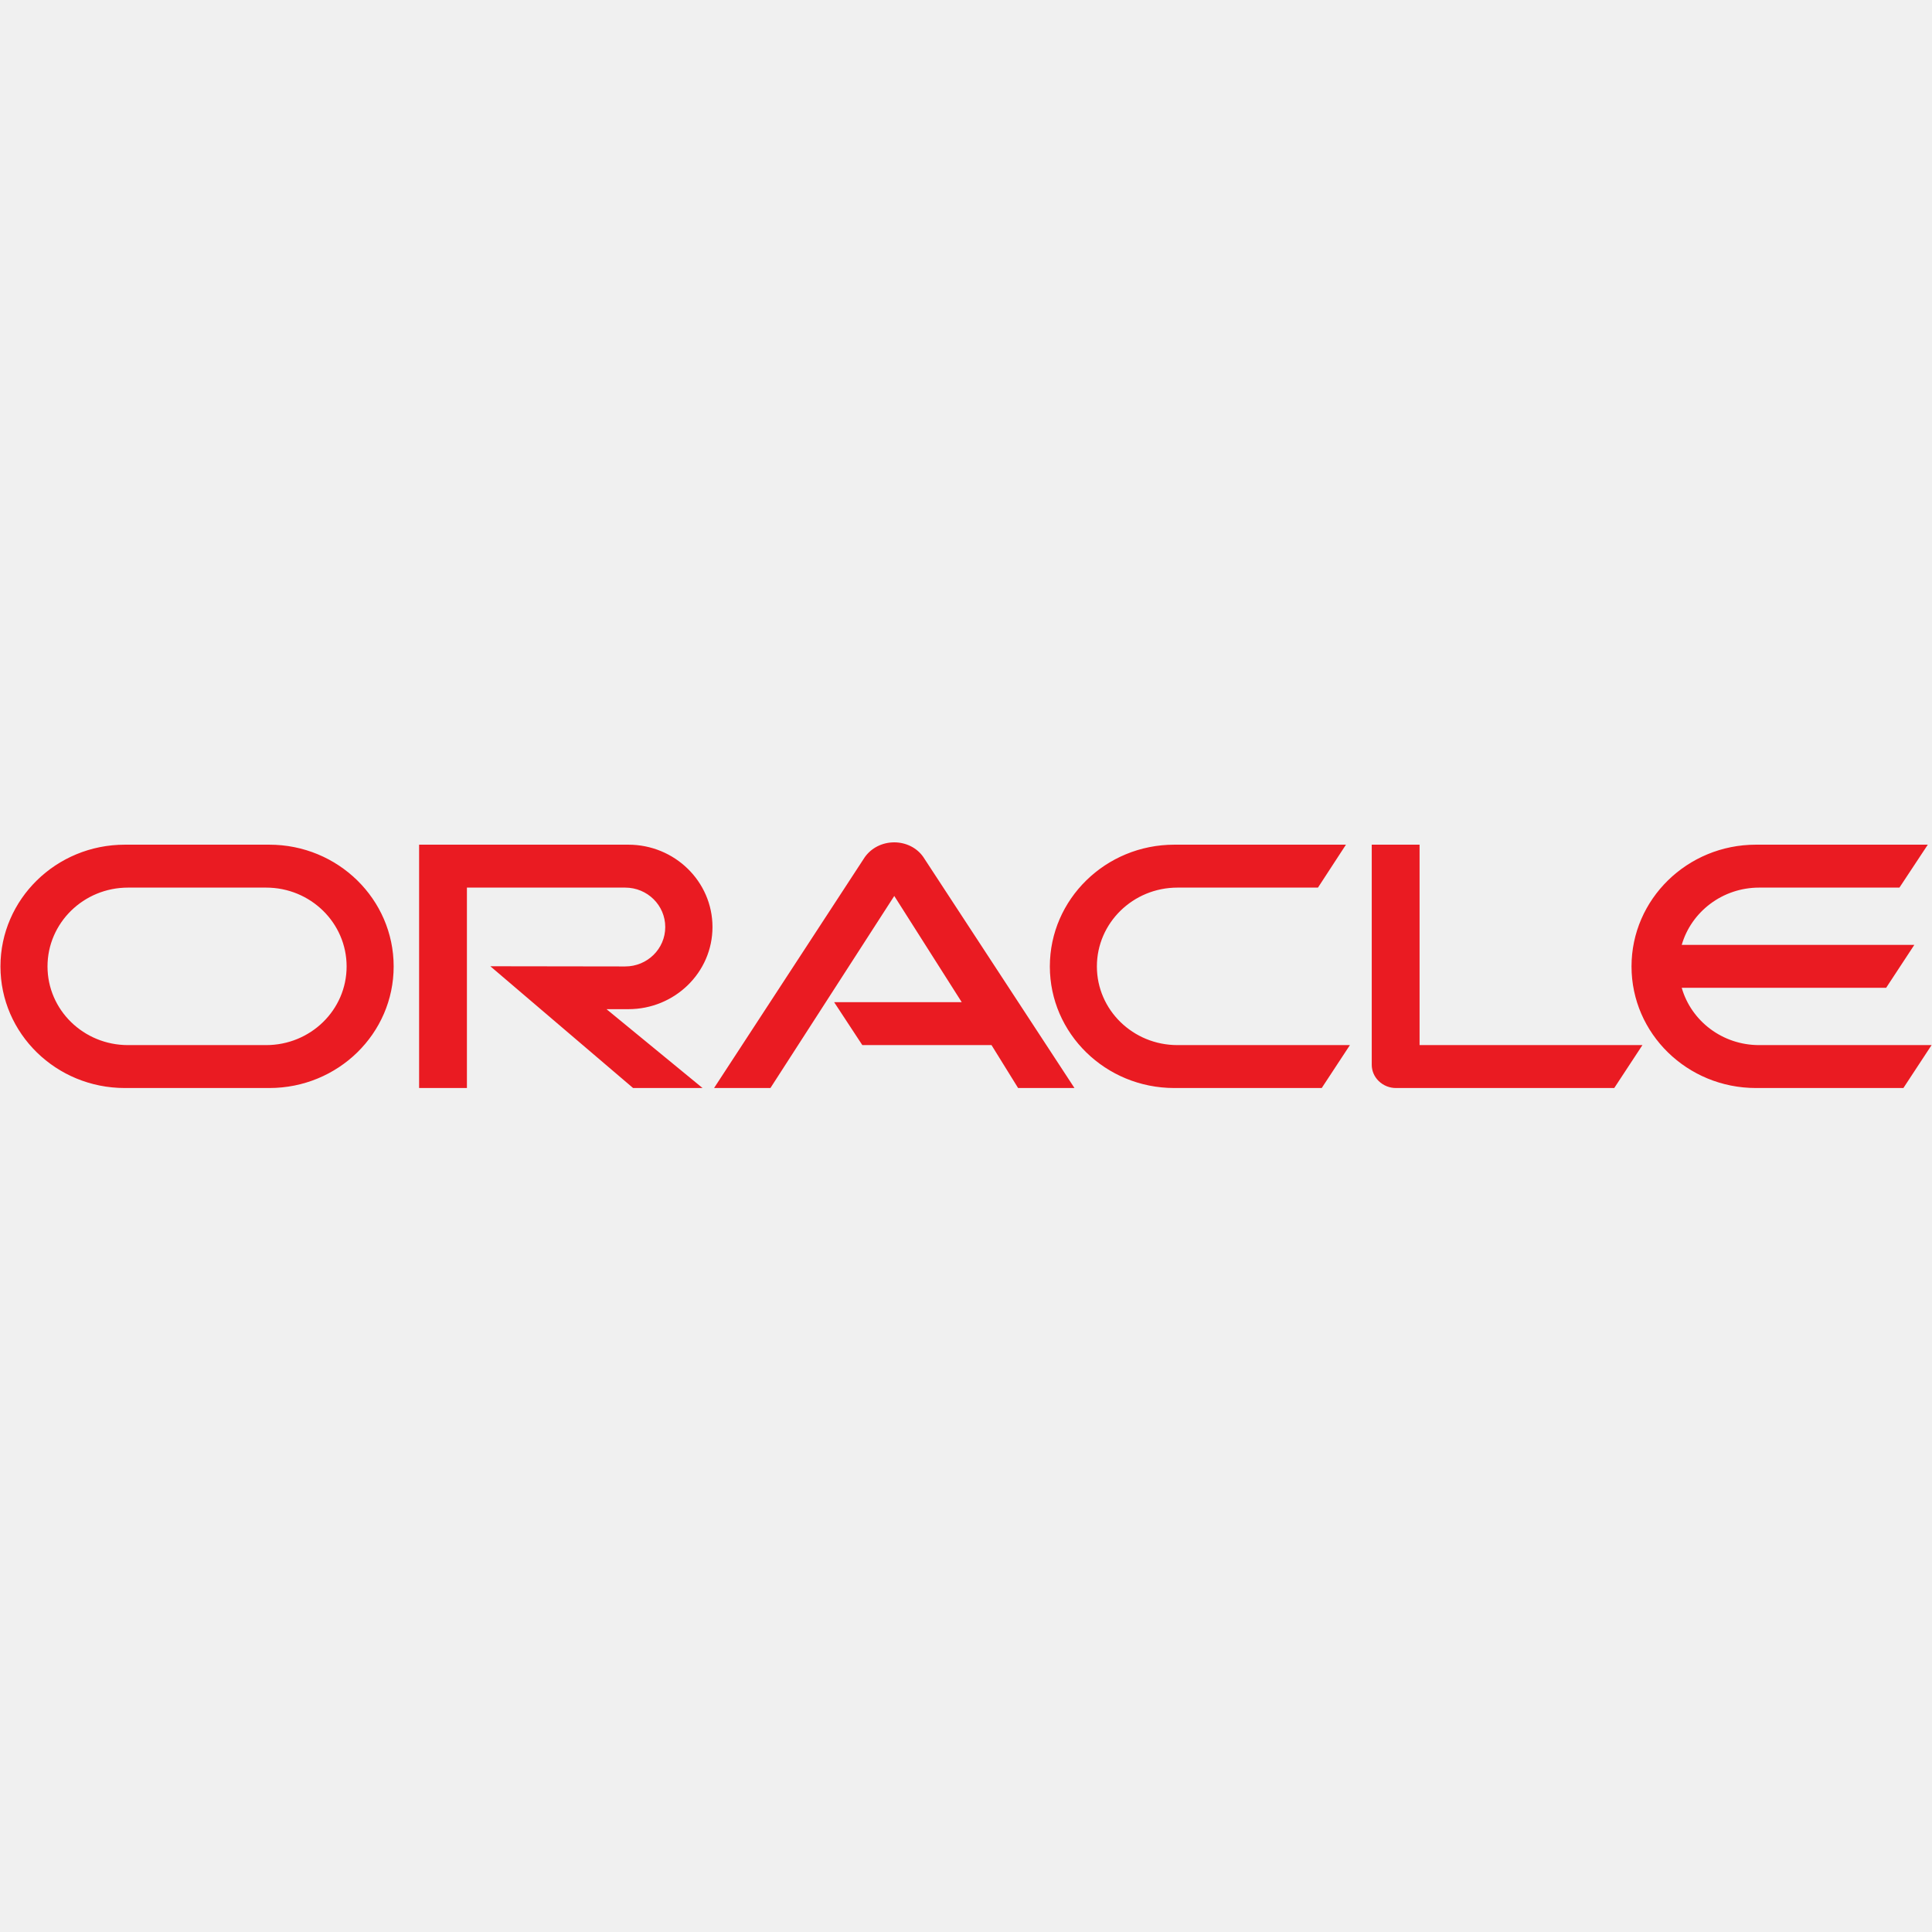
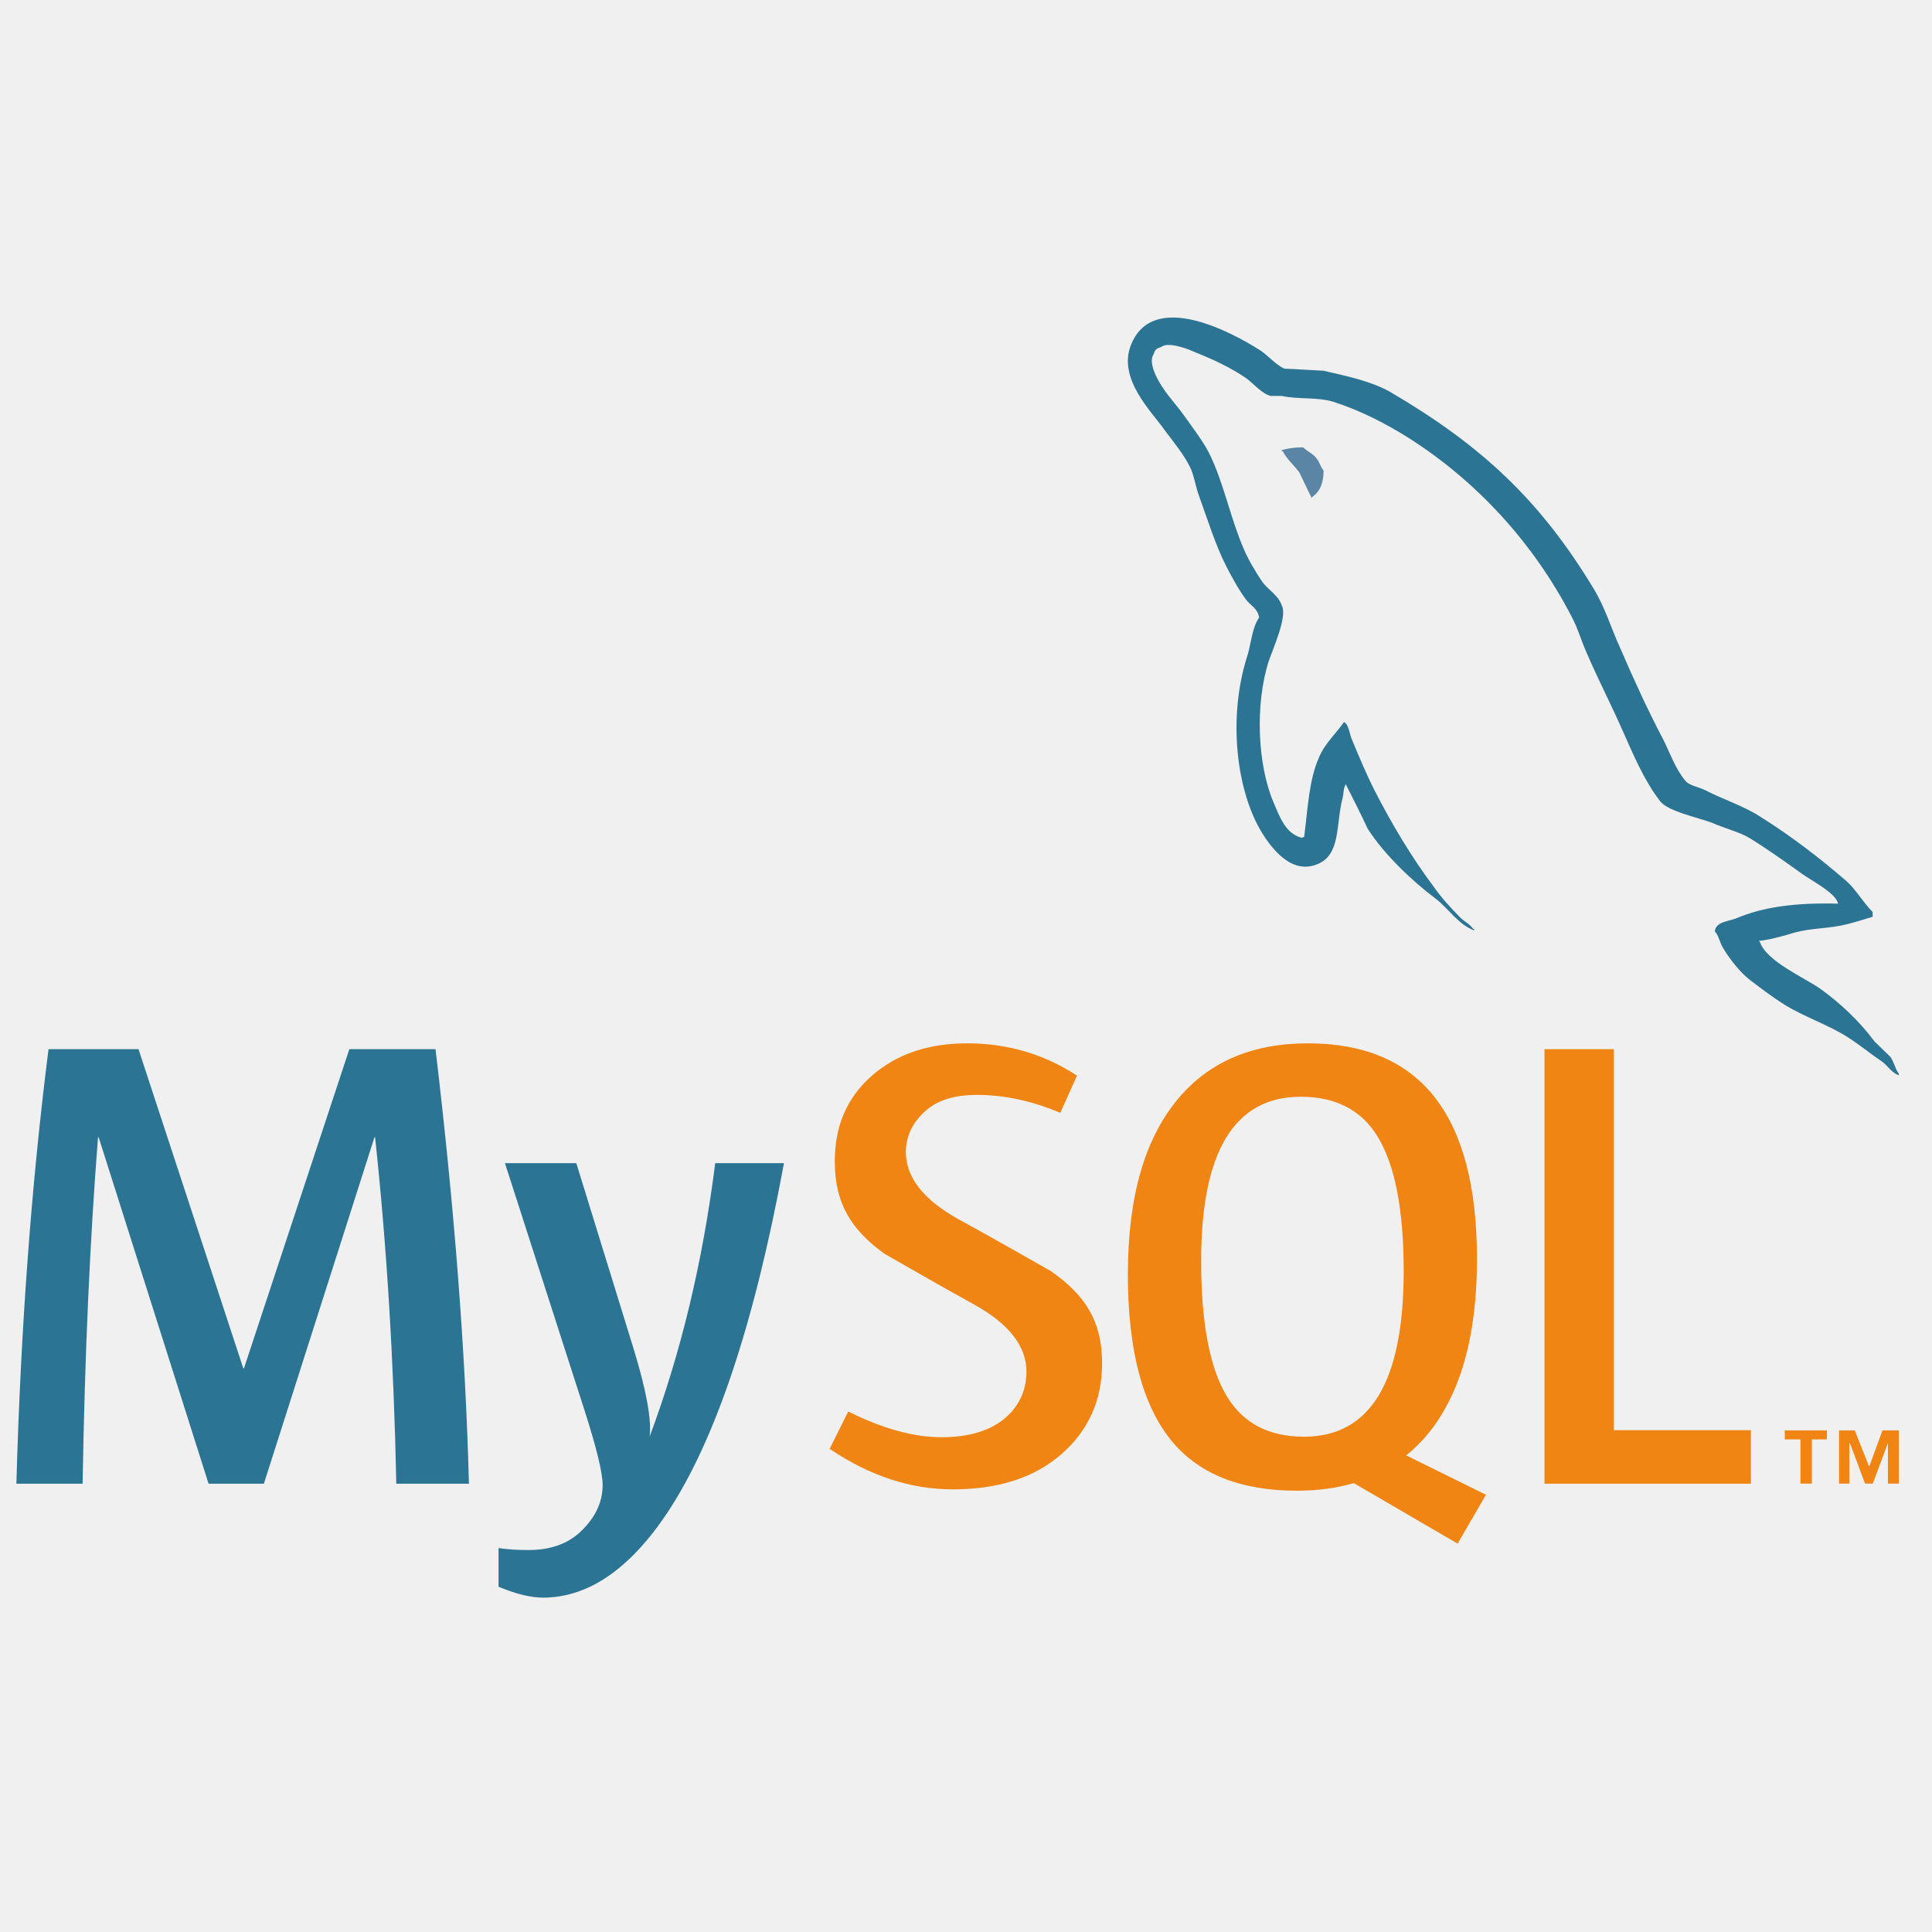
<svg xmlns="http://www.w3.org/2000/svg" width="250" height="250" fill="none">
-   <g clip-path="url(#a)">
-     <path fill="#EA1B22" d="M107.936 129.682h16.512l-8.73-13.746-16.025 24.853H92.4l19.491-29.854c.847-1.206 2.26-1.935 3.827-1.935 1.514 0 2.927.704 3.749 1.885l19.568 29.904h-7.293l-3.441-5.553h-16.717l-3.647-5.554h-.001Zm75.756 5.553v-25.934h-6.189v28.473c0 .779.308 1.533.898 2.111a3.199 3.199 0 0 0 2.26.904h28.222l3.647-5.553h-28.839l.001-.001Zm-102.386-4.649c6.01 0 10.889-4.749 10.889-10.63 0-5.88-4.88-10.655-10.889-10.655H54.232v31.489h6.187v-25.934h20.477c2.876 0 5.187 2.287 5.187 5.101s-2.31 5.101-5.187 5.101l-17.447-.025 18.474 15.757h8.988l-12.429-10.203h2.825v-.001ZM16.15 140.789C7.267 140.79.059 133.753.059 125.058s7.208-15.756 16.09-15.756h18.703c8.885 0 16.088 7.061 16.088 15.756s-7.203 15.731-16.088 15.731H16.15Zm18.287-5.553c5.754 0 10.415-4.549 10.415-10.178 0-5.629-4.66-10.202-10.415-10.202H16.564c-5.753 0-10.416 4.573-10.416 10.202s4.663 10.178 10.415 10.178h17.873Zm117.515 5.553c-8.885 0-16.102-7.036-16.102-15.731s7.217-15.756 16.102-15.756h22.213l-3.621 5.554h-18.181c-5.753 0-10.426 4.573-10.426 10.202s4.673 10.178 10.426 10.178h22.315l-3.647 5.553h-19.079Zm75.678-5.553c-4.751 0-8.783-3.116-10.015-7.414h26.45l3.646-5.553h-30.096c1.232-4.273 5.264-7.413 10.015-7.413h18.156l3.671-5.555h-22.238c-8.885 0-16.101 7.061-16.101 15.756 0 8.696 7.216 15.732 16.101 15.732h19.08l3.646-5.553H227.63Z" />
-   </g>
-   <defs>
-     <clipPath id="a">
-       <path fill="#fff" d="M0 109h250v32H0z" />
-     </clipPath>
-   </defs>
+   <path fill="#5B85A4" d="M168.624 57.885c-1.154 0-1.96.142-2.776.349v.13h.13c.545 1.09 1.492 1.843 2.167 2.792.545 1.09 1.024 2.17 1.568 3.26.065-.066.131-.142.131-.142.958-.676 1.426-1.767 1.426-3.39-.403-.48-.468-.96-.817-1.43-.402-.686-1.284-1.024-1.829-1.569Z" />
+   <path fill="#2C7493" d="M237.834 116.931c-5.433-.141-9.636.404-13.164 1.897-1.013.415-2.646.415-2.776 1.701.544.545.609 1.428 1.088 2.17.806 1.362 2.233 3.194 3.517 4.153 1.427 1.08 2.853 2.17 4.356 3.118 2.635 1.636 5.629 2.584 8.199 4.219 1.502.949 2.983 2.17 4.486 3.184.74.545 1.208 1.428 2.166 1.766v-.207c-.479-.611-.609-1.494-1.088-2.17-.675-.676-1.351-1.297-2.037-1.973-1.97-2.649-4.409-4.95-7.055-6.857-2.167-1.494-6.925-3.533-7.796-6.04l-.142-.142c1.492-.131 3.267-.676 4.682-1.09 2.308-.611 4.41-.469 6.784-1.079 1.088-.273 2.177-.622 3.266-.949v-.621c-1.23-1.221-2.112-2.857-3.397-4.002-3.463-2.998-7.263-5.908-11.193-8.361-2.113-1.363-4.824-2.235-7.067-3.391-.806-.414-2.167-.611-2.635-1.297-1.23-1.494-1.905-3.456-2.787-5.233-1.971-3.729-3.866-7.872-5.564-11.818-1.22-2.65-1.971-5.299-3.463-7.741-6.99-11.556-14.579-18.545-26.252-25.413-2.515-1.428-5.498-2.039-8.688-2.78-1.699-.076-3.387-.207-5.085-.273-1.089-.48-2.178-1.766-3.125-2.376-3.866-2.453-13.839-7.752-16.692-.752-1.829 4.415 2.722 8.765 4.279 11.01 1.154 1.56 2.646 3.326 3.452 5.092.479 1.156.62 2.377 1.088 3.598 1.089 2.987 2.102 6.323 3.539 9.103.741 1.428 1.557 2.933 2.504 4.208.545.753 1.492 1.09 1.699 2.323-.947 1.351-1.023 3.39-1.568 5.09-2.439 7.676-1.492 17.183 1.971 22.83 1.078 1.69 3.669 5.429 7.121 4.001 3.06-1.221 2.384-5.091 3.256-8.493.206-.817.076-1.352.479-1.897v.142c.947 1.897 1.905 3.729 2.776 5.636 2.112 3.326 5.771 6.792 8.831 9.093 1.622 1.232 2.907 3.336 4.943 4.077v-.196h-.131c-.403-.61-1.012-.883-1.557-1.363-1.219-1.221-2.58-2.714-3.528-4.077-2.852-3.805-5.368-8.013-7.6-12.363-1.089-2.115-2.036-4.416-2.918-6.52-.403-.817-.403-2.038-1.089-2.442-1.023 1.483-2.504 2.78-3.255 4.612-1.285 2.922-1.427 6.519-1.906 10.259-.261.076-.13 0-.261.131-2.178-.535-2.918-2.78-3.735-4.677-2.036-4.83-2.373-12.57-.609-18.142.468-1.428 2.515-5.909 1.698-7.271-.414-1.298-1.775-2.028-2.515-3.053-.882-1.297-1.84-2.922-2.439-4.35-1.633-3.805-2.45-8.013-4.203-11.818-.817-1.777-2.243-3.609-3.397-5.233-1.296-1.832-2.711-3.129-3.735-5.298-.337-.753-.806-1.974-.272-2.78.131-.546.414-.753.958-.895.871-.74 3.386.208 4.268.611 2.516 1.014 4.617 1.973 6.718 3.401.948.676 1.971 1.974 3.18 2.312h1.437c2.167.468 4.606.13 6.642.741 3.604 1.156 6.86 2.856 9.778 4.688 8.885 5.647 16.213 13.66 21.156 23.243.817 1.56 1.165 2.988 1.905 4.612 1.427 3.336 3.191 6.727 4.617 9.986 1.426 3.195 2.787 6.455 4.824 9.104 1.012 1.428 5.084 2.18 6.914 2.922 1.361.61 3.462 1.155 4.682 1.897 2.308 1.428 4.616 3.063 6.783 4.622 1.089.818 4.475 2.519 4.682 3.881Z" />
+   <path fill="#F18513" d="M232.974 191.982h1.481v-5.724h1.949v-1.166h-5.455v1.166h2.025v5.724Zm11.324 0h1.405v-6.89h-2.112l-1.721 4.699-1.862-4.699h-2.036v6.89h1.329v-5.244h.076l1.96 5.244h1.001l1.96-5.244v5.244Zm-17.733.011h-26.71v-56.234h8.983v49.311h17.727v6.923Zm-67.728-11.175c-2.276-3.663-3.408-9.539-3.408-17.651 0-14.162 4.301-21.248 12.892-21.248 4.497 0 7.796 1.701 9.897 5.08 2.276 3.675 3.419 9.496 3.419 17.498 0 14.271-4.301 21.412-12.902 21.412-4.486 0-7.786-1.689-9.898-5.091Zm33.449 12.603c-6.195-3.053-9.636-4.753-10.322-5.091a19.998 19.998 0 0 0 2.581-2.508c4.377-5.167 6.576-12.799 6.576-22.905 0-18.599-7.295-27.91-21.885-27.91-7.154 0-12.729 2.366-16.714 7.086-4.388 5.168-6.577 12.767-6.577 22.819 0 9.888 1.938 17.138 5.826 21.739 3.549 4.164 8.895 6.247 16.049 6.247 2.679 0 5.128-.327 7.361-.982.892.524 5.368 3.129 13.436 7.828l3.669-6.323Zm-49.674-17.018c0 4.764-1.753 8.678-5.237 11.741-3.485 3.053-8.177 4.579-14.057 4.579-5.488 0-10.812-1.755-15.963-5.244.24-.49 2.167-4.35 2.407-4.829 4.442 2.213 8.449 3.325 12.064 3.325 3.376 0 6.021-.752 7.938-2.235 1.916-1.505 3.059-3.598 3.059-6.247 0-3.336-2.33-6.193-6.598-8.591-3.931-2.159-11.803-6.683-11.803-6.683-4.268-3.118-6.402-6.454-6.402-11.96 0-4.557 1.589-8.242 4.78-11.044 3.19-2.802 7.306-4.208 12.347-4.208 5.216 0 9.952 1.396 14.22 4.176-.207.479-1.949 4.339-2.167 4.818-3.647-1.548-7.251-2.322-10.801-2.322-2.885 0-5.106.687-6.653 2.083-1.557 1.384-2.526 3.161-2.526 5.331 0 3.325 2.385 6.214 6.773 8.656 3.985 2.159 12.053 6.77 12.053 6.77 4.377 3.107 6.566 6.422 6.566 11.884Z" />
+   <path fill="#2C7493" d="M101.445 150.51c-3.833 20.79-8.874 35.901-15.146 45.32-4.878 7.272-10.224 10.903-16.05 10.903-1.556 0-3.472-.469-5.737-1.407v-5.004c1.11.164 2.406.251 3.909.251 2.71 0 4.91-.752 6.576-2.257 1.993-1.831 2.984-3.881 2.984-6.16 0-1.559-.773-4.753-2.32-9.583-.697-2.136-4.126-12.821-10.322-32.063h9.234c4.442 14.391 6.914 22.382 7.404 23.985 1.666 5.44 2.362 9.245 2.08 11.414 4.05-10.836 6.88-22.633 8.492-35.399h8.896Zm-40.766 41.483h-9.397c-.327-15.885-1.241-30.821-2.744-44.819h-.087l-14.307 44.819H26.99l-14.22-44.819h-.087c-1.056 13.442-1.72 28.378-1.993 44.819H2.121c.555-19.995 1.938-38.736 4.16-56.234h11.64l13.566 41.32h.076l13.643-41.32h11.15c2.439 20.486 3.887 39.237 4.323 56.234Z" />
</svg>
